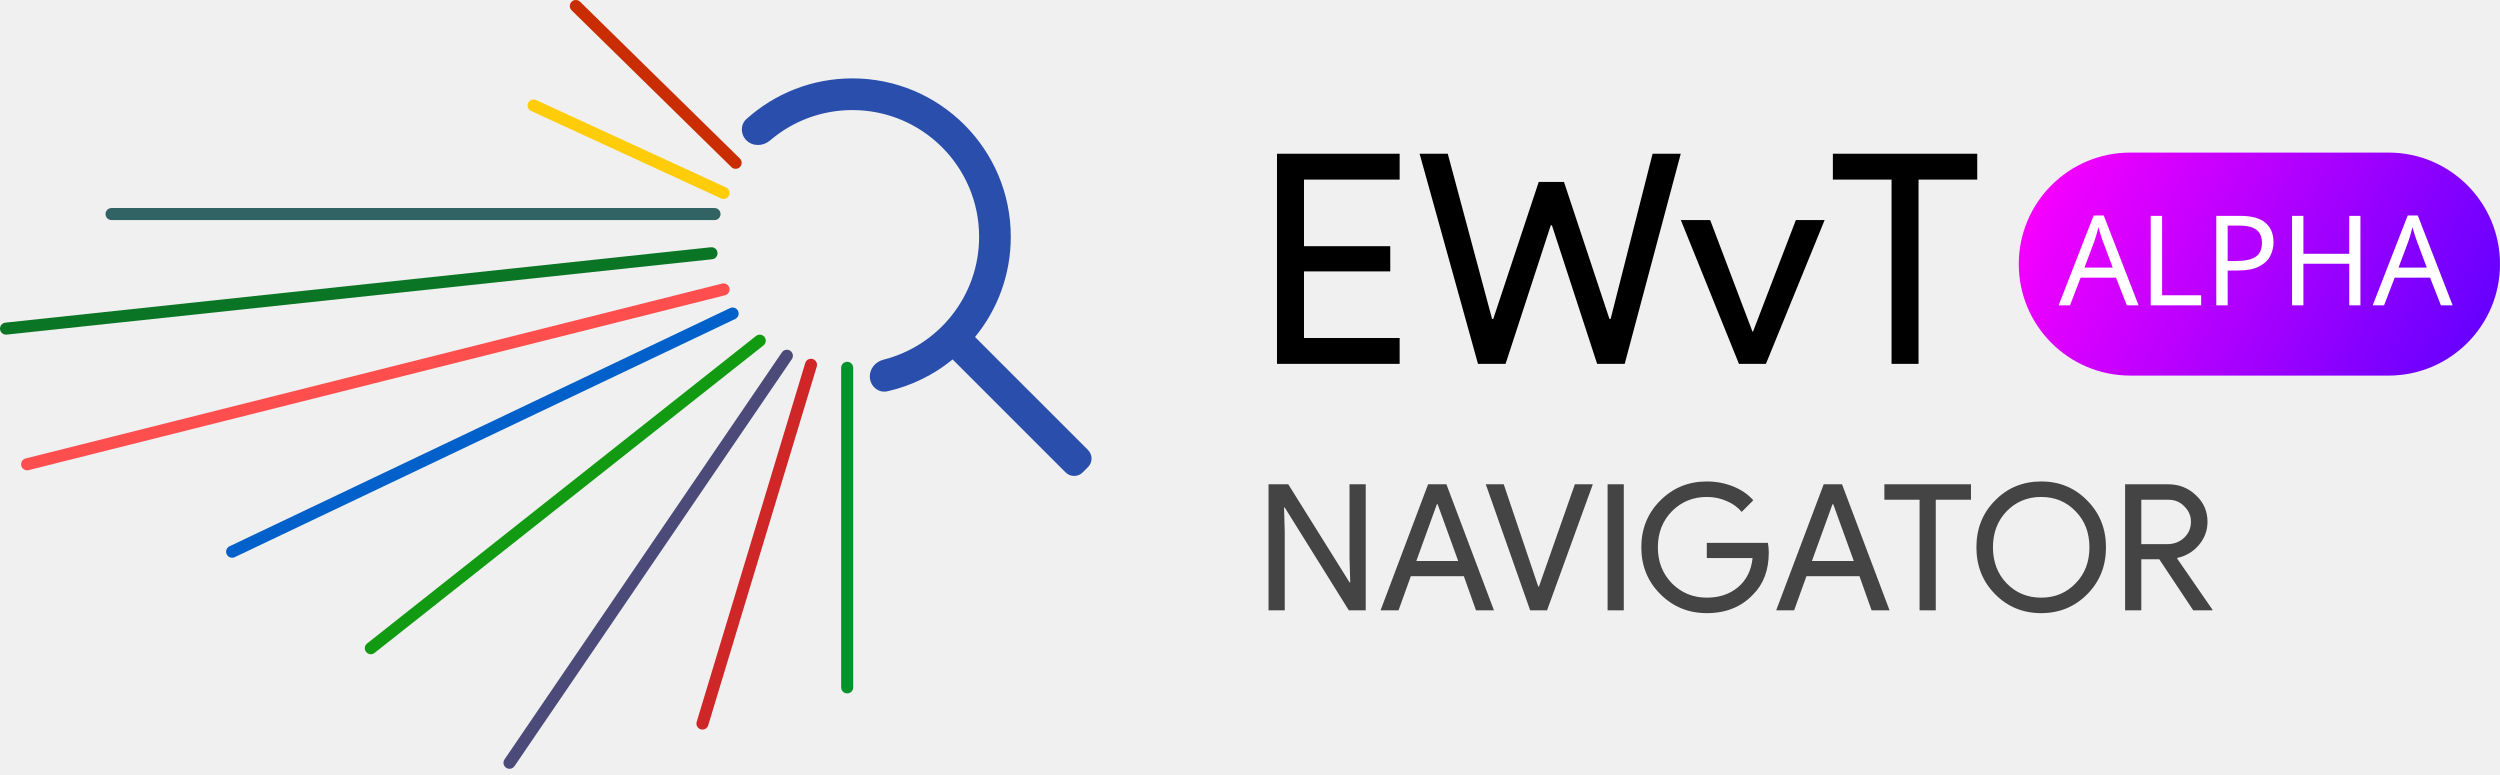
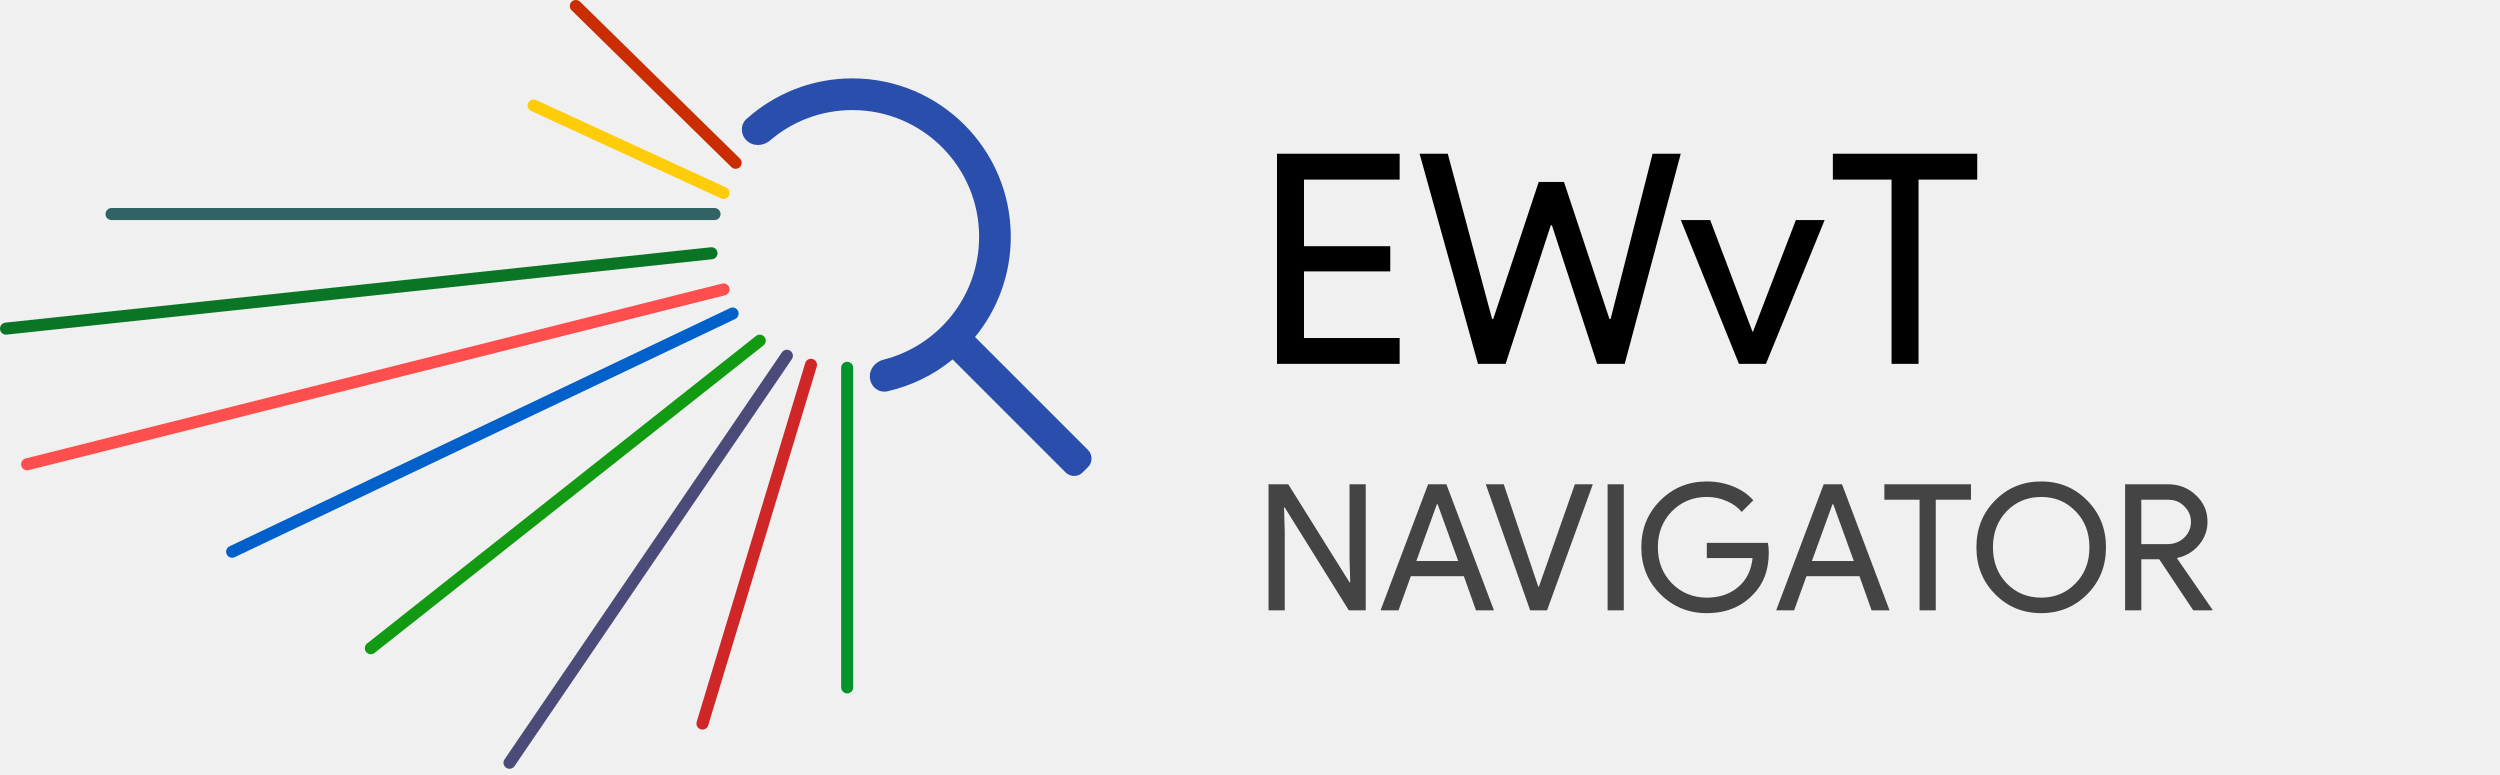
<svg xmlns="http://www.w3.org/2000/svg" id="svg39" version="1.1" fill="none" viewBox="0 0 213 66" height="66" width="213">
  <path id="path2" fill="#02932D" d="M72.179 30.824C72.463 30.824 72.693 31.054 72.693 31.338V58.565C72.693 58.849 72.463 59.079 72.179 59.079C71.896 59.079 71.666 58.849 71.666 58.565V31.338C71.666 31.054 71.896 30.824 72.179 30.824Z" clip-rule="evenodd" fill-rule="evenodd" />
  <path id="path4" fill="#CF2728" d="M69.246 30.589C69.517 30.671 69.671 30.958 69.589 31.23L60.341 61.797C60.259 62.068 59.972 62.222 59.701 62.139C59.429 62.057 59.276 61.771 59.358 61.499L68.605 30.932C68.687 30.66 68.974 30.507 69.246 30.589Z" clip-rule="evenodd" fill-rule="evenodd" />
  <path id="path6" fill="#4B4A79" d="M67.331 29.886C67.566 30.045 67.626 30.365 67.466 30.599L43.835 65.276C43.675 65.511 43.355 65.571 43.121 65.412C42.887 65.252 42.826 64.932 42.986 64.698L66.618 30.021C66.777 29.786 67.097 29.726 67.331 29.886Z" clip-rule="evenodd" fill-rule="evenodd" />
  <path id="path8" fill="#129B12" d="M65.133 28.707C65.309 28.93 65.271 29.253 65.049 29.429L31.913 55.629C31.691 55.805 31.367 55.767 31.192 55.545C31.016 55.322 31.053 54.999 31.276 54.823L64.412 28.623C64.634 28.447 64.957 28.485 65.133 28.707Z" clip-rule="evenodd" fill-rule="evenodd" />
  <path id="path10" fill="#0260CB" d="M62.882 26.493C63.004 26.75 62.895 27.056 62.639 27.178L19.999 47.47C19.743 47.592 19.437 47.483 19.315 47.227C19.193 46.971 19.302 46.664 19.558 46.542L62.198 26.25C62.454 26.128 62.76 26.237 62.882 26.493Z" clip-rule="evenodd" fill-rule="evenodd" />
  <path id="path12" fill="#FF4E4E" d="M62.146 24.534C62.215 24.809 62.048 25.088 61.773 25.157L2.437 40.056C2.162 40.125 1.883 39.958 1.814 39.682C1.744 39.407 1.912 39.128 2.187 39.059L61.523 24.161C61.798 24.092 62.077 24.259 62.146 24.534Z" clip-rule="evenodd" fill-rule="evenodd" />
  <path id="path14" fill="#0A7625" d="M61.131 21.522C61.161 21.804 60.957 22.057 60.675 22.088L0.568 28.509C0.286 28.539 0.033 28.335 0.003 28.053C-0.027 27.771 0.177 27.518 0.459 27.488L60.566 21.066C60.848 21.036 61.101 21.24 61.131 21.522Z" clip-rule="evenodd" fill-rule="evenodd" />
  <path id="path16" fill="#316364" d="M8.99 18.238C8.99 17.954 9.22 17.724 9.504 17.724H60.877C61.161 17.724 61.391 17.954 61.391 18.238C61.391 18.521 61.161 18.751 60.877 18.751H9.504C9.22 18.751 8.99 18.521 8.99 18.238Z" clip-rule="evenodd" fill-rule="evenodd" />
  <path id="path18" fill="#FFCC0A" d="M44.999 8.775C45.117 8.518 45.422 8.405 45.68 8.524L61.863 15.973C62.12 16.091 62.233 16.396 62.114 16.654C61.996 16.912 61.691 17.025 61.433 16.906L45.251 9.457C44.993 9.338 44.88 9.033 44.999 8.775Z" clip-rule="evenodd" fill-rule="evenodd" />
  <path id="path20" fill="#CA2D02" d="M48.695 0.154C48.893 -0.049 49.219 -0.052 49.421 0.147L63.035 13.504C63.238 13.703 63.241 14.028 63.042 14.23C62.843 14.433 62.518 14.436 62.316 14.238L48.702 0.88C48.499 0.682 48.496 0.356 48.695 0.154Z" clip-rule="evenodd" fill-rule="evenodd" />
  <path id="path22" fill="#2A4EAB" d="M74.108 32.062C74.108 31.379 74.616 30.809 75.279 30.642C79.957 29.458 83.42 25.221 83.42 20.174C83.42 14.211 78.586 9.378 72.623 9.378C69.944 9.378 67.493 10.353 65.606 11.969C65.025 12.466 64.147 12.5 63.602 11.964C63.085 11.457 63.059 10.625 63.597 10.141C65.989 7.988 69.153 6.678 72.623 6.678C80.077 6.678 86.119 12.721 86.119 20.174C86.119 23.415 84.977 26.389 83.073 28.715L92.699 38.341C93.1 38.743 93.1 39.393 92.699 39.794L92.243 40.25C91.842 40.651 91.192 40.651 90.79 40.25L81.164 30.624C79.575 31.924 77.684 32.869 75.612 33.337C74.818 33.517 74.108 32.877 74.108 32.062Z" clip-rule="evenodd" fill-rule="evenodd" />
  <path id="path24" fill="black" d="M119.25 13.1V15.3H111.1V20.975H118.45V23.125H111.1V28.8H119.25V31H108.8V13.1H119.25ZM140.8 13.1H143.2L138.425 31H136.075L132.225 19.2H132.125L128.275 31H125.925L120.95 13.1H123.35L127.125 27.175H127.225L131.1 15.5H133.25L137.125 27.175H137.225L140.8 13.1ZM150.458 31H148.158L143.208 18.75H145.708L149.308 28.25H149.358L153.008 18.75H155.458L150.458 31ZM163.46 15.3V31H161.16V15.3H156.16V13.1H168.46V15.3H163.46Z" />
  <path id="path26" fill="#444444" d="M109.46 52H108.08V41.26H109.76L114.98 49.615H115.04L114.98 47.545V41.26H116.36V52H114.92L109.46 43.24H109.4L109.46 45.31V52ZM122.424 42.955L120.669 47.8H124.239L122.484 42.955H122.424ZM119.154 52H117.624L121.674 41.26H123.234L127.284 52H125.754L124.719 49.09H120.204L119.154 52ZM131.809 52H130.369L126.589 41.26H128.119L131.059 49.975H131.119L134.179 41.26H135.709L131.809 52ZM138.347 52H136.967V41.26H138.347V52ZM150.7 47.065C150.7 48.565 150.255 49.76 149.365 50.65C148.365 51.71 147.05 52.24 145.42 52.24C143.86 52.24 142.54 51.7 141.46 50.62C140.38 49.54 139.84 48.21 139.84 46.63C139.84 45.05 140.38 43.72 141.46 42.64C142.54 41.56 143.86 41.02 145.42 41.02C146.21 41.02 146.955 41.16 147.655 41.44C148.355 41.72 148.93 42.115 149.38 42.625L148.39 43.615C148.06 43.215 147.63 42.905 147.1 42.685C146.58 42.455 146.02 42.34 145.42 42.34C144.25 42.34 143.26 42.745 142.45 43.555C141.65 44.375 141.25 45.4 141.25 46.63C141.25 47.86 141.65 48.885 142.45 49.705C143.26 50.515 144.25 50.92 145.42 50.92C146.49 50.92 147.38 50.62 148.09 50.02C148.8 49.42 149.21 48.595 149.32 47.545H145.42V46.255H150.625C150.675 46.535 150.7 46.805 150.7 47.065ZM156.13 42.955L154.375 47.8H157.945L156.19 42.955H156.13ZM152.86 52H151.33L155.38 41.26H156.94L160.99 52H159.46L158.425 49.09H153.91L152.86 52ZM164.928 42.58V52H163.548V42.58H160.548V41.26H167.928V42.58H164.928ZM179.43 46.63C179.43 48.22 178.9 49.55 177.84 50.62C176.77 51.7 175.46 52.24 173.91 52.24C172.35 52.24 171.04 51.7 169.98 50.62C168.92 49.55 168.39 48.22 168.39 46.63C168.39 45.04 168.92 43.71 169.98 42.64C171.04 41.56 172.35 41.02 173.91 41.02C175.47 41.02 176.78 41.565 177.84 42.655C178.9 43.725 179.43 45.05 179.43 46.63ZM169.8 46.63C169.8 47.87 170.19 48.895 170.97 49.705C171.76 50.515 172.74 50.92 173.91 50.92C175.08 50.92 176.055 50.515 176.835 49.705C177.625 48.905 178.02 47.88 178.02 46.63C178.02 45.38 177.625 44.355 176.835 43.555C176.055 42.745 175.08 42.34 173.91 42.34C172.74 42.34 171.76 42.745 170.97 43.555C170.19 44.365 169.8 45.39 169.8 46.63ZM182.439 42.58V46.36H184.659C185.219 46.36 185.694 46.18 186.084 45.82C186.474 45.45 186.669 44.995 186.669 44.455C186.669 43.955 186.484 43.52 186.114 43.15C185.754 42.77 185.299 42.58 184.749 42.58H182.439ZM182.439 52H181.059V41.26H184.719C185.649 41.26 186.439 41.57 187.089 42.19C187.749 42.8 188.079 43.555 188.079 44.455C188.079 45.195 187.834 45.855 187.344 46.435C186.864 47.005 186.254 47.37 185.514 47.53L185.484 47.575L188.499 51.94V52H186.864L183.969 47.65H182.439V52Z" />
-   <rect style="fill:url(#paint0_linear_14_204)" id="rect28" fill="url(#paint0_linear_14_204)" rx="9.5" height="19" width="41" y="13" x="172" />
  <defs id="defs37">
    <linearGradient gradientUnits="userSpaceOnUse" y2="45.694" x2="233.512" y1="14.5" x1="172" id="paint0_linear_14_204">
      <stop style="stop-color:#ff00ff;stop-opacity:1" id="stop32" stop-color="#AC782A" />
      <stop style="stop-color:#0000ff;stop-opacity:1" id="stop34" stop-color="#FF9900" offset="1" />
    </linearGradient>
  </defs>
-   <text id="text870" y="26.016" x="175.396" style="font-style:normal;font-weight:normal;font-size:10.664px;line-height:1.25;font-family:sans-serif;fill:#ffffff;fill-opacity:1;stroke:none;stroke-width:0.267" xml:space="preserve">
-     <tspan style="fill:#ffffff;stroke-width:0.267" y="26.016" x="175.396" id="tspan868">ALPHA</tspan>
-   </text>
</svg>
